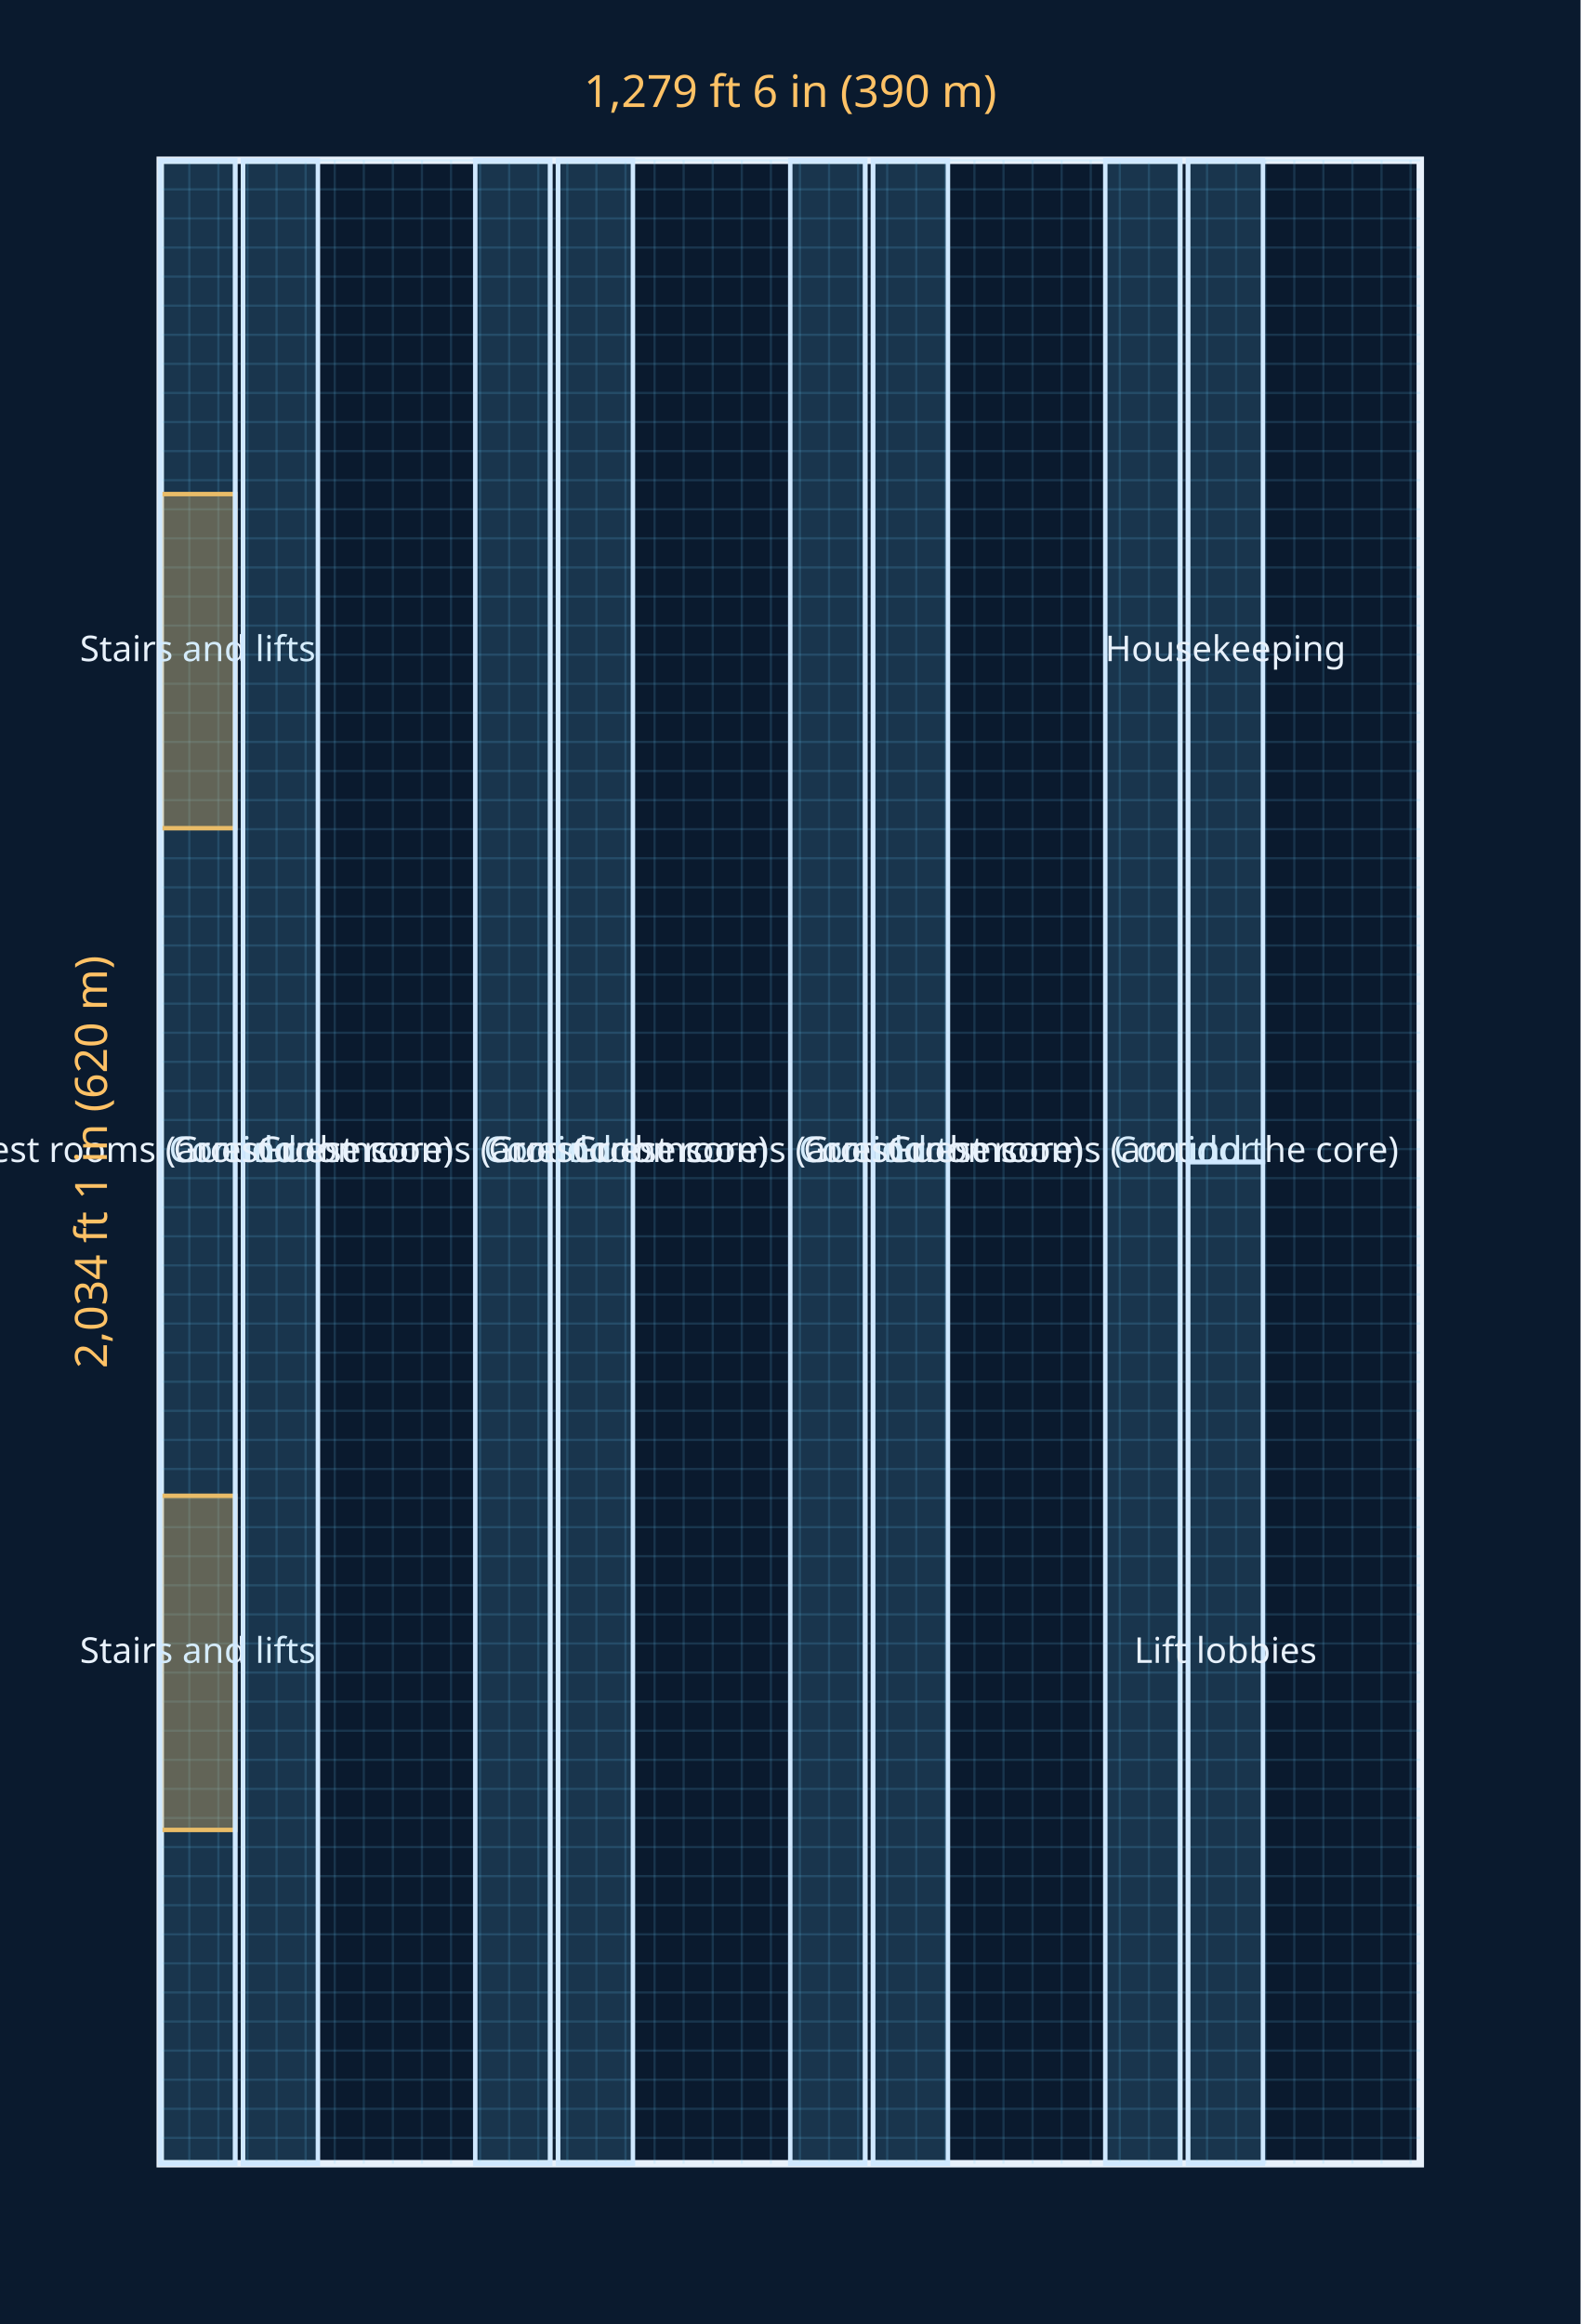
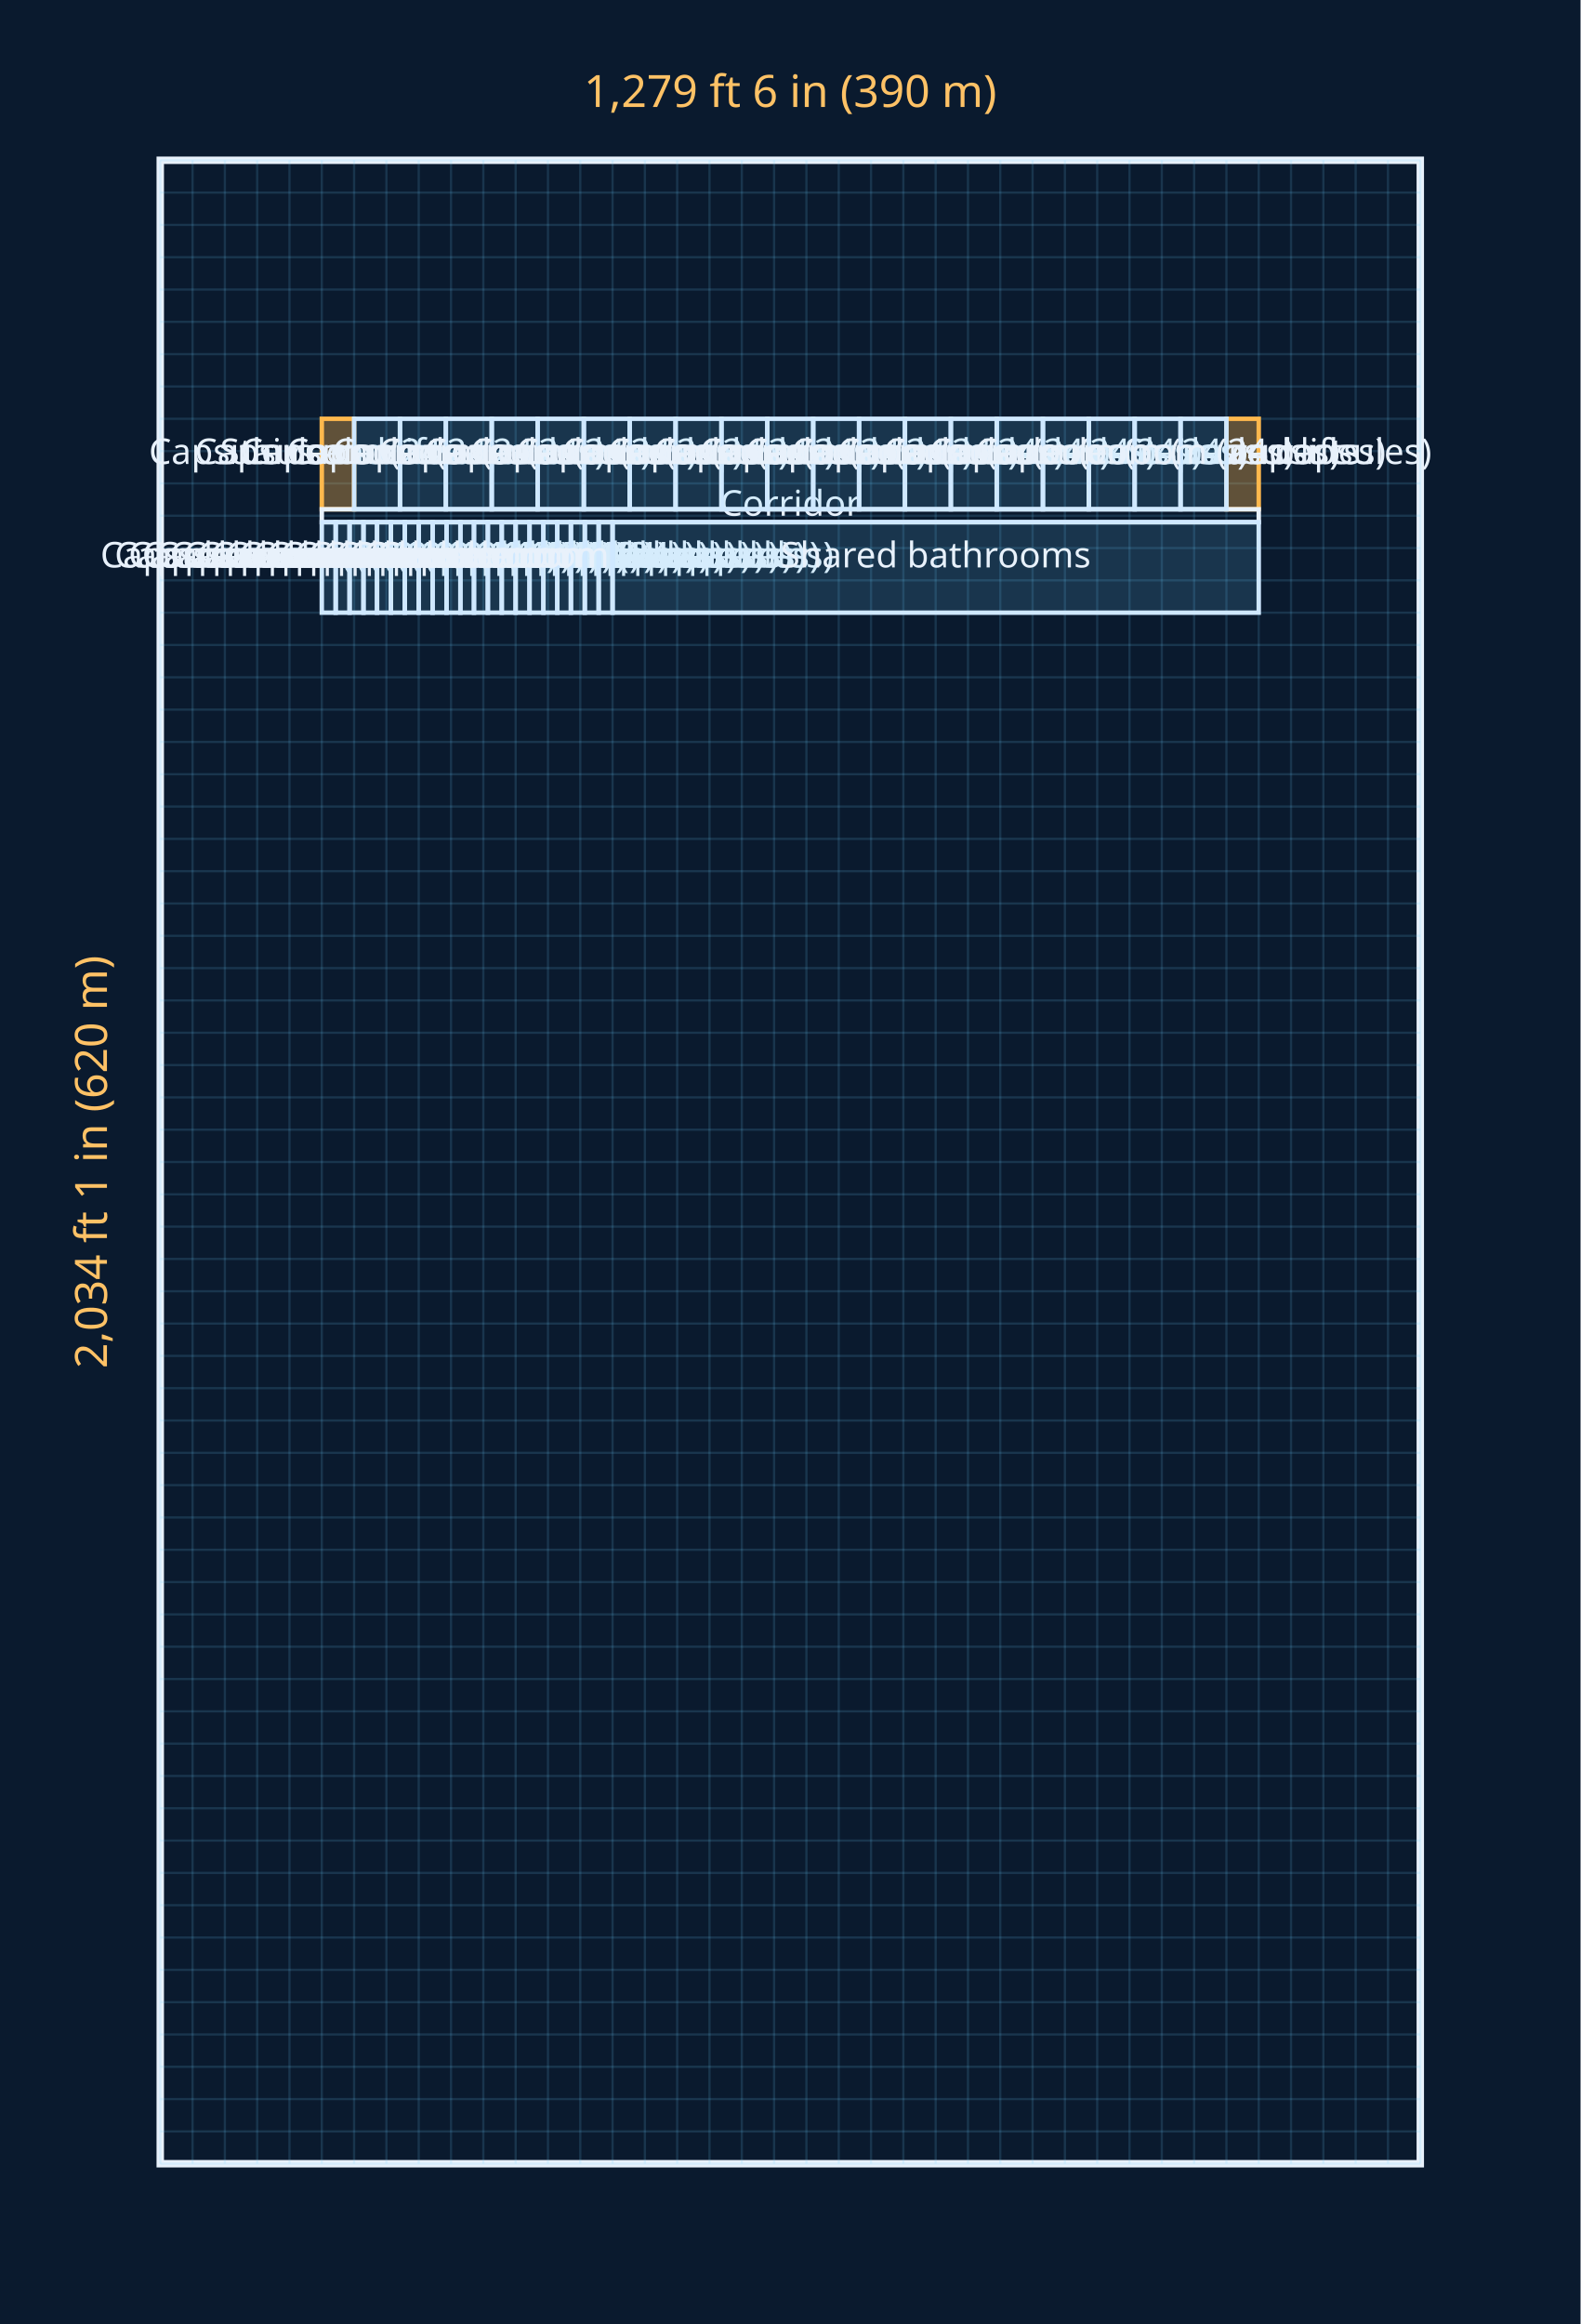
<svg xmlns="http://www.w3.org/2000/svg" viewBox="-49.6 -49.6 489.2 719.2" font-family="Segoe UI, sans-serif">
  <rect x="-49.6" y="-49.6" width="489.2" height="719.2" fill="#0a1a2e" />
  <rect x="0" y="0" width="390.0" height="620.0" fill="none" stroke="#e8f1fb" stroke-width="2.30" />
  <line x1="0.0" y1="0" x2="0.0" y2="620.0" stroke="#6fd0ff" stroke-opacity=".15" stroke-width="0.69" />
-   <line x1="9.0" y1="0" x2="9.0" y2="620.0" stroke="#6fd0ff" stroke-opacity=".15" stroke-width="0.69" />
-   <line x1="18.0" y1="0" x2="18.0" y2="620.0" stroke="#6fd0ff" stroke-opacity=".15" stroke-width="0.69" />
-   <line x1="27.0" y1="0" x2="27.0" y2="620.0" stroke="#6fd0ff" stroke-opacity=".15" stroke-width="0.69" />
-   <line x1="36.0" y1="0" x2="36.0" y2="620.0" stroke="#6fd0ff" stroke-opacity=".15" stroke-width="0.69" />
-   <line x1="45.0" y1="0" x2="45.0" y2="620.0" stroke="#6fd0ff" stroke-opacity=".15" stroke-width="0.69" />
-   <line x1="54.0" y1="0" x2="54.0" y2="620.0" stroke="#6fd0ff" stroke-opacity=".15" stroke-width="0.69" />
-   <line x1="63.0" y1="0" x2="63.0" y2="620.0" stroke="#6fd0ff" stroke-opacity=".15" stroke-width="0.69" />
-   <line x1="72.0" y1="0" x2="72.0" y2="620.0" stroke="#6fd0ff" stroke-opacity=".15" stroke-width="0.69" />
-   <line x1="81.0" y1="0" x2="81.0" y2="620.0" stroke="#6fd0ff" stroke-opacity=".15" stroke-width="0.69" />
+   <line x1="10.0" y1="0" x2="10.0" y2="620.0" stroke="#6fd0ff" stroke-opacity=".15" stroke-width="0.69" />
+   <line x1="20.0" y1="0" x2="20.0" y2="620.0" stroke="#6fd0ff" stroke-opacity=".15" stroke-width="0.69" />
+   <line x1="30.0" y1="0" x2="30.0" y2="620.0" stroke="#6fd0ff" stroke-opacity=".15" stroke-width="0.69" />
+   <line x1="40.0" y1="0" x2="40.0" y2="620.0" stroke="#6fd0ff" stroke-opacity=".15" stroke-width="0.69" />
+   <line x1="50.0" y1="0" x2="50.0" y2="620.0" stroke="#6fd0ff" stroke-opacity=".15" stroke-width="0.69" />
+   <line x1="60.0" y1="0" x2="60.0" y2="620.0" stroke="#6fd0ff" stroke-opacity=".15" stroke-width="0.69" />
+   <line x1="70.0" y1="0" x2="70.0" y2="620.0" stroke="#6fd0ff" stroke-opacity=".15" stroke-width="0.69" />
+   <line x1="80.0" y1="0" x2="80.0" y2="620.0" stroke="#6fd0ff" stroke-opacity=".15" stroke-width="0.69" />
  <line x1="90.0" y1="0" x2="90.0" y2="620.0" stroke="#6fd0ff" stroke-opacity=".15" stroke-width="0.69" />
-   <line x1="99.0" y1="0" x2="99.0" y2="620.0" stroke="#6fd0ff" stroke-opacity=".15" stroke-width="0.69" />
-   <line x1="108.0" y1="0" x2="108.0" y2="620.0" stroke="#6fd0ff" stroke-opacity=".15" stroke-width="0.69" />
-   <line x1="117.0" y1="0" x2="117.0" y2="620.0" stroke="#6fd0ff" stroke-opacity=".15" stroke-width="0.69" />
-   <line x1="126.0" y1="0" x2="126.0" y2="620.0" stroke="#6fd0ff" stroke-opacity=".15" stroke-width="0.69" />
-   <line x1="135.0" y1="0" x2="135.0" y2="620.0" stroke="#6fd0ff" stroke-opacity=".15" stroke-width="0.69" />
-   <line x1="144.0" y1="0" x2="144.0" y2="620.0" stroke="#6fd0ff" stroke-opacity=".15" stroke-width="0.69" />
-   <line x1="153.0" y1="0" x2="153.0" y2="620.0" stroke="#6fd0ff" stroke-opacity=".15" stroke-width="0.69" />
-   <line x1="162.0" y1="0" x2="162.0" y2="620.0" stroke="#6fd0ff" stroke-opacity=".15" stroke-width="0.69" />
-   <line x1="171.0" y1="0" x2="171.0" y2="620.0" stroke="#6fd0ff" stroke-opacity=".15" stroke-width="0.69" />
+   <line x1="100.0" y1="0" x2="100.0" y2="620.0" stroke="#6fd0ff" stroke-opacity=".15" stroke-width="0.69" />
+   <line x1="110.0" y1="0" x2="110.0" y2="620.0" stroke="#6fd0ff" stroke-opacity=".15" stroke-width="0.69" />
+   <line x1="120.0" y1="0" x2="120.0" y2="620.0" stroke="#6fd0ff" stroke-opacity=".15" stroke-width="0.69" />
+   <line x1="130.0" y1="0" x2="130.0" y2="620.0" stroke="#6fd0ff" stroke-opacity=".15" stroke-width="0.69" />
+   <line x1="140.0" y1="0" x2="140.0" y2="620.0" stroke="#6fd0ff" stroke-opacity=".15" stroke-width="0.69" />
+   <line x1="150.0" y1="0" x2="150.0" y2="620.0" stroke="#6fd0ff" stroke-opacity=".15" stroke-width="0.69" />
+   <line x1="160.0" y1="0" x2="160.0" y2="620.0" stroke="#6fd0ff" stroke-opacity=".15" stroke-width="0.69" />
+   <line x1="170.0" y1="0" x2="170.0" y2="620.0" stroke="#6fd0ff" stroke-opacity=".15" stroke-width="0.69" />
  <line x1="180.0" y1="0" x2="180.0" y2="620.0" stroke="#6fd0ff" stroke-opacity=".15" stroke-width="0.69" />
-   <line x1="189.0" y1="0" x2="189.0" y2="620.0" stroke="#6fd0ff" stroke-opacity=".15" stroke-width="0.69" />
-   <line x1="198.0" y1="0" x2="198.0" y2="620.0" stroke="#6fd0ff" stroke-opacity=".15" stroke-width="0.69" />
-   <line x1="207.0" y1="0" x2="207.0" y2="620.0" stroke="#6fd0ff" stroke-opacity=".15" stroke-width="0.69" />
-   <line x1="216.0" y1="0" x2="216.0" y2="620.0" stroke="#6fd0ff" stroke-opacity=".15" stroke-width="0.69" />
-   <line x1="225.0" y1="0" x2="225.0" y2="620.0" stroke="#6fd0ff" stroke-opacity=".15" stroke-width="0.69" />
-   <line x1="234.0" y1="0" x2="234.0" y2="620.0" stroke="#6fd0ff" stroke-opacity=".15" stroke-width="0.69" />
-   <line x1="243.0" y1="0" x2="243.0" y2="620.0" stroke="#6fd0ff" stroke-opacity=".15" stroke-width="0.69" />
-   <line x1="252.0" y1="0" x2="252.0" y2="620.0" stroke="#6fd0ff" stroke-opacity=".15" stroke-width="0.69" />
-   <line x1="261.0" y1="0" x2="261.0" y2="620.0" stroke="#6fd0ff" stroke-opacity=".15" stroke-width="0.69" />
+   <line x1="190.0" y1="0" x2="190.0" y2="620.0" stroke="#6fd0ff" stroke-opacity=".15" stroke-width="0.69" />
+   <line x1="200.0" y1="0" x2="200.0" y2="620.0" stroke="#6fd0ff" stroke-opacity=".15" stroke-width="0.69" />
+   <line x1="210.0" y1="0" x2="210.0" y2="620.0" stroke="#6fd0ff" stroke-opacity=".15" stroke-width="0.69" />
+   <line x1="220.0" y1="0" x2="220.0" y2="620.0" stroke="#6fd0ff" stroke-opacity=".15" stroke-width="0.69" />
+   <line x1="230.0" y1="0" x2="230.0" y2="620.0" stroke="#6fd0ff" stroke-opacity=".15" stroke-width="0.69" />
+   <line x1="240.0" y1="0" x2="240.0" y2="620.0" stroke="#6fd0ff" stroke-opacity=".15" stroke-width="0.69" />
+   <line x1="250.0" y1="0" x2="250.0" y2="620.0" stroke="#6fd0ff" stroke-opacity=".15" stroke-width="0.69" />
+   <line x1="260.0" y1="0" x2="260.0" y2="620.0" stroke="#6fd0ff" stroke-opacity=".15" stroke-width="0.69" />
  <line x1="270.0" y1="0" x2="270.0" y2="620.0" stroke="#6fd0ff" stroke-opacity=".15" stroke-width="0.69" />
-   <line x1="279.0" y1="0" x2="279.0" y2="620.0" stroke="#6fd0ff" stroke-opacity=".15" stroke-width="0.69" />
-   <line x1="288.0" y1="0" x2="288.0" y2="620.0" stroke="#6fd0ff" stroke-opacity=".15" stroke-width="0.69" />
-   <line x1="297.0" y1="0" x2="297.0" y2="620.0" stroke="#6fd0ff" stroke-opacity=".15" stroke-width="0.69" />
-   <line x1="306.0" y1="0" x2="306.0" y2="620.0" stroke="#6fd0ff" stroke-opacity=".15" stroke-width="0.69" />
-   <line x1="315.0" y1="0" x2="315.0" y2="620.0" stroke="#6fd0ff" stroke-opacity=".15" stroke-width="0.69" />
-   <line x1="324.0" y1="0" x2="324.0" y2="620.0" stroke="#6fd0ff" stroke-opacity=".15" stroke-width="0.69" />
-   <line x1="333.0" y1="0" x2="333.0" y2="620.0" stroke="#6fd0ff" stroke-opacity=".15" stroke-width="0.69" />
-   <line x1="342.0" y1="0" x2="342.0" y2="620.0" stroke="#6fd0ff" stroke-opacity=".15" stroke-width="0.69" />
-   <line x1="351.0" y1="0" x2="351.0" y2="620.0" stroke="#6fd0ff" stroke-opacity=".15" stroke-width="0.69" />
+   <line x1="280.0" y1="0" x2="280.0" y2="620.0" stroke="#6fd0ff" stroke-opacity=".15" stroke-width="0.69" />
+   <line x1="290.0" y1="0" x2="290.0" y2="620.0" stroke="#6fd0ff" stroke-opacity=".15" stroke-width="0.69" />
+   <line x1="300.0" y1="0" x2="300.0" y2="620.0" stroke="#6fd0ff" stroke-opacity=".15" stroke-width="0.69" />
+   <line x1="310.0" y1="0" x2="310.0" y2="620.0" stroke="#6fd0ff" stroke-opacity=".15" stroke-width="0.69" />
+   <line x1="320.0" y1="0" x2="320.0" y2="620.0" stroke="#6fd0ff" stroke-opacity=".15" stroke-width="0.69" />
+   <line x1="330.0" y1="0" x2="330.0" y2="620.0" stroke="#6fd0ff" stroke-opacity=".15" stroke-width="0.69" />
+   <line x1="340.0" y1="0" x2="340.0" y2="620.0" stroke="#6fd0ff" stroke-opacity=".15" stroke-width="0.69" />
+   <line x1="350.0" y1="0" x2="350.0" y2="620.0" stroke="#6fd0ff" stroke-opacity=".15" stroke-width="0.69" />
  <line x1="360.0" y1="0" x2="360.0" y2="620.0" stroke="#6fd0ff" stroke-opacity=".15" stroke-width="0.69" />
-   <line x1="369.0" y1="0" x2="369.0" y2="620.0" stroke="#6fd0ff" stroke-opacity=".15" stroke-width="0.69" />
-   <line x1="378.0" y1="0" x2="378.0" y2="620.0" stroke="#6fd0ff" stroke-opacity=".15" stroke-width="0.69" />
-   <line x1="387.0" y1="0" x2="387.0" y2="620.0" stroke="#6fd0ff" stroke-opacity=".15" stroke-width="0.69" />
+   <line x1="370.0" y1="0" x2="370.0" y2="620.0" stroke="#6fd0ff" stroke-opacity=".15" stroke-width="0.69" />
+   <line x1="380.0" y1="0" x2="380.0" y2="620.0" stroke="#6fd0ff" stroke-opacity=".15" stroke-width="0.69" />
+   <line x1="390.0" y1="0" x2="390.0" y2="620.0" stroke="#6fd0ff" stroke-opacity=".15" stroke-width="0.69" />
  <line x1="0" y1="0.0" x2="390.0" y2="0.0" stroke="#6fd0ff" stroke-opacity=".15" stroke-width="0.69" />
-   <line x1="0" y1="9.0" x2="390.0" y2="9.0" stroke="#6fd0ff" stroke-opacity=".15" stroke-width="0.69" />
-   <line x1="0" y1="18.0" x2="390.0" y2="18.0" stroke="#6fd0ff" stroke-opacity=".15" stroke-width="0.69" />
-   <line x1="0" y1="27.0" x2="390.0" y2="27.0" stroke="#6fd0ff" stroke-opacity=".15" stroke-width="0.69" />
-   <line x1="0" y1="36.0" x2="390.0" y2="36.0" stroke="#6fd0ff" stroke-opacity=".15" stroke-width="0.69" />
-   <line x1="0" y1="45.0" x2="390.0" y2="45.0" stroke="#6fd0ff" stroke-opacity=".15" stroke-width="0.69" />
-   <line x1="0" y1="54.0" x2="390.0" y2="54.0" stroke="#6fd0ff" stroke-opacity=".15" stroke-width="0.69" />
-   <line x1="0" y1="63.0" x2="390.0" y2="63.0" stroke="#6fd0ff" stroke-opacity=".15" stroke-width="0.69" />
-   <line x1="0" y1="72.0" x2="390.0" y2="72.0" stroke="#6fd0ff" stroke-opacity=".15" stroke-width="0.69" />
-   <line x1="0" y1="81.0" x2="390.0" y2="81.0" stroke="#6fd0ff" stroke-opacity=".15" stroke-width="0.69" />
+   <line x1="0" y1="10.0" x2="390.0" y2="10.0" stroke="#6fd0ff" stroke-opacity=".15" stroke-width="0.69" />
+   <line x1="0" y1="20.0" x2="390.0" y2="20.0" stroke="#6fd0ff" stroke-opacity=".15" stroke-width="0.69" />
+   <line x1="0" y1="30.0" x2="390.0" y2="30.0" stroke="#6fd0ff" stroke-opacity=".15" stroke-width="0.69" />
+   <line x1="0" y1="40.0" x2="390.0" y2="40.0" stroke="#6fd0ff" stroke-opacity=".15" stroke-width="0.69" />
+   <line x1="0" y1="50.0" x2="390.0" y2="50.0" stroke="#6fd0ff" stroke-opacity=".15" stroke-width="0.69" />
+   <line x1="0" y1="60.0" x2="390.0" y2="60.0" stroke="#6fd0ff" stroke-opacity=".15" stroke-width="0.69" />
+   <line x1="0" y1="70.0" x2="390.0" y2="70.0" stroke="#6fd0ff" stroke-opacity=".15" stroke-width="0.69" />
+   <line x1="0" y1="80.0" x2="390.0" y2="80.0" stroke="#6fd0ff" stroke-opacity=".15" stroke-width="0.69" />
  <line x1="0" y1="90.0" x2="390.0" y2="90.0" stroke="#6fd0ff" stroke-opacity=".15" stroke-width="0.69" />
-   <line x1="0" y1="99.0" x2="390.0" y2="99.0" stroke="#6fd0ff" stroke-opacity=".15" stroke-width="0.69" />
-   <line x1="0" y1="108.0" x2="390.0" y2="108.0" stroke="#6fd0ff" stroke-opacity=".15" stroke-width="0.69" />
-   <line x1="0" y1="117.0" x2="390.0" y2="117.0" stroke="#6fd0ff" stroke-opacity=".15" stroke-width="0.69" />
-   <line x1="0" y1="126.0" x2="390.0" y2="126.0" stroke="#6fd0ff" stroke-opacity=".15" stroke-width="0.69" />
-   <line x1="0" y1="135.0" x2="390.0" y2="135.0" stroke="#6fd0ff" stroke-opacity=".15" stroke-width="0.69" />
-   <line x1="0" y1="144.0" x2="390.0" y2="144.0" stroke="#6fd0ff" stroke-opacity=".15" stroke-width="0.69" />
-   <line x1="0" y1="153.0" x2="390.0" y2="153.0" stroke="#6fd0ff" stroke-opacity=".15" stroke-width="0.69" />
-   <line x1="0" y1="162.0" x2="390.0" y2="162.0" stroke="#6fd0ff" stroke-opacity=".15" stroke-width="0.69" />
-   <line x1="0" y1="171.0" x2="390.0" y2="171.0" stroke="#6fd0ff" stroke-opacity=".15" stroke-width="0.69" />
+   <line x1="0" y1="100.0" x2="390.0" y2="100.0" stroke="#6fd0ff" stroke-opacity=".15" stroke-width="0.69" />
+   <line x1="0" y1="110.0" x2="390.0" y2="110.0" stroke="#6fd0ff" stroke-opacity=".15" stroke-width="0.69" />
+   <line x1="0" y1="120.0" x2="390.0" y2="120.0" stroke="#6fd0ff" stroke-opacity=".15" stroke-width="0.69" />
+   <line x1="0" y1="130.0" x2="390.0" y2="130.0" stroke="#6fd0ff" stroke-opacity=".15" stroke-width="0.69" />
+   <line x1="0" y1="140.0" x2="390.0" y2="140.0" stroke="#6fd0ff" stroke-opacity=".15" stroke-width="0.69" />
+   <line x1="0" y1="150.0" x2="390.0" y2="150.0" stroke="#6fd0ff" stroke-opacity=".15" stroke-width="0.69" />
+   <line x1="0" y1="160.0" x2="390.0" y2="160.0" stroke="#6fd0ff" stroke-opacity=".15" stroke-width="0.69" />
+   <line x1="0" y1="170.0" x2="390.0" y2="170.0" stroke="#6fd0ff" stroke-opacity=".15" stroke-width="0.69" />
  <line x1="0" y1="180.0" x2="390.0" y2="180.0" stroke="#6fd0ff" stroke-opacity=".15" stroke-width="0.69" />
-   <line x1="0" y1="189.0" x2="390.0" y2="189.0" stroke="#6fd0ff" stroke-opacity=".15" stroke-width="0.69" />
-   <line x1="0" y1="198.0" x2="390.0" y2="198.0" stroke="#6fd0ff" stroke-opacity=".15" stroke-width="0.69" />
-   <line x1="0" y1="207.0" x2="390.0" y2="207.0" stroke="#6fd0ff" stroke-opacity=".15" stroke-width="0.69" />
-   <line x1="0" y1="216.0" x2="390.0" y2="216.0" stroke="#6fd0ff" stroke-opacity=".15" stroke-width="0.69" />
-   <line x1="0" y1="225.0" x2="390.0" y2="225.0" stroke="#6fd0ff" stroke-opacity=".15" stroke-width="0.69" />
-   <line x1="0" y1="234.0" x2="390.0" y2="234.0" stroke="#6fd0ff" stroke-opacity=".15" stroke-width="0.69" />
-   <line x1="0" y1="243.0" x2="390.0" y2="243.0" stroke="#6fd0ff" stroke-opacity=".15" stroke-width="0.69" />
-   <line x1="0" y1="252.0" x2="390.0" y2="252.0" stroke="#6fd0ff" stroke-opacity=".15" stroke-width="0.69" />
-   <line x1="0" y1="261.0" x2="390.0" y2="261.0" stroke="#6fd0ff" stroke-opacity=".15" stroke-width="0.69" />
+   <line x1="0" y1="190.0" x2="390.0" y2="190.0" stroke="#6fd0ff" stroke-opacity=".15" stroke-width="0.69" />
+   <line x1="0" y1="200.0" x2="390.0" y2="200.0" stroke="#6fd0ff" stroke-opacity=".15" stroke-width="0.69" />
+   <line x1="0" y1="210.0" x2="390.0" y2="210.0" stroke="#6fd0ff" stroke-opacity=".15" stroke-width="0.69" />
+   <line x1="0" y1="220.0" x2="390.0" y2="220.0" stroke="#6fd0ff" stroke-opacity=".15" stroke-width="0.69" />
+   <line x1="0" y1="230.0" x2="390.0" y2="230.0" stroke="#6fd0ff" stroke-opacity=".15" stroke-width="0.69" />
+   <line x1="0" y1="240.0" x2="390.0" y2="240.0" stroke="#6fd0ff" stroke-opacity=".15" stroke-width="0.69" />
+   <line x1="0" y1="250.0" x2="390.0" y2="250.0" stroke="#6fd0ff" stroke-opacity=".15" stroke-width="0.69" />
+   <line x1="0" y1="260.0" x2="390.0" y2="260.0" stroke="#6fd0ff" stroke-opacity=".15" stroke-width="0.69" />
  <line x1="0" y1="270.0" x2="390.0" y2="270.0" stroke="#6fd0ff" stroke-opacity=".15" stroke-width="0.69" />
-   <line x1="0" y1="279.0" x2="390.0" y2="279.0" stroke="#6fd0ff" stroke-opacity=".15" stroke-width="0.69" />
-   <line x1="0" y1="288.0" x2="390.0" y2="288.0" stroke="#6fd0ff" stroke-opacity=".15" stroke-width="0.69" />
-   <line x1="0" y1="297.0" x2="390.0" y2="297.0" stroke="#6fd0ff" stroke-opacity=".15" stroke-width="0.69" />
-   <line x1="0" y1="306.0" x2="390.0" y2="306.0" stroke="#6fd0ff" stroke-opacity=".15" stroke-width="0.69" />
-   <line x1="0" y1="315.0" x2="390.0" y2="315.0" stroke="#6fd0ff" stroke-opacity=".15" stroke-width="0.69" />
-   <line x1="0" y1="324.0" x2="390.0" y2="324.0" stroke="#6fd0ff" stroke-opacity=".15" stroke-width="0.69" />
-   <line x1="0" y1="333.0" x2="390.0" y2="333.0" stroke="#6fd0ff" stroke-opacity=".15" stroke-width="0.69" />
-   <line x1="0" y1="342.0" x2="390.0" y2="342.0" stroke="#6fd0ff" stroke-opacity=".15" stroke-width="0.69" />
-   <line x1="0" y1="351.0" x2="390.0" y2="351.0" stroke="#6fd0ff" stroke-opacity=".15" stroke-width="0.69" />
+   <line x1="0" y1="280.0" x2="390.0" y2="280.0" stroke="#6fd0ff" stroke-opacity=".15" stroke-width="0.69" />
+   <line x1="0" y1="290.0" x2="390.0" y2="290.0" stroke="#6fd0ff" stroke-opacity=".15" stroke-width="0.69" />
+   <line x1="0" y1="300.0" x2="390.0" y2="300.0" stroke="#6fd0ff" stroke-opacity=".15" stroke-width="0.69" />
+   <line x1="0" y1="310.0" x2="390.0" y2="310.0" stroke="#6fd0ff" stroke-opacity=".15" stroke-width="0.69" />
+   <line x1="0" y1="320.0" x2="390.0" y2="320.0" stroke="#6fd0ff" stroke-opacity=".15" stroke-width="0.69" />
+   <line x1="0" y1="330.0" x2="390.0" y2="330.0" stroke="#6fd0ff" stroke-opacity=".15" stroke-width="0.69" />
+   <line x1="0" y1="340.0" x2="390.0" y2="340.0" stroke="#6fd0ff" stroke-opacity=".15" stroke-width="0.69" />
+   <line x1="0" y1="350.0" x2="390.0" y2="350.0" stroke="#6fd0ff" stroke-opacity=".15" stroke-width="0.69" />
  <line x1="0" y1="360.0" x2="390.0" y2="360.0" stroke="#6fd0ff" stroke-opacity=".15" stroke-width="0.69" />
-   <line x1="0" y1="369.0" x2="390.0" y2="369.0" stroke="#6fd0ff" stroke-opacity=".15" stroke-width="0.69" />
-   <line x1="0" y1="378.0" x2="390.0" y2="378.0" stroke="#6fd0ff" stroke-opacity=".15" stroke-width="0.69" />
-   <line x1="0" y1="387.0" x2="390.0" y2="387.0" stroke="#6fd0ff" stroke-opacity=".15" stroke-width="0.69" />
-   <line x1="0" y1="396.0" x2="390.0" y2="396.0" stroke="#6fd0ff" stroke-opacity=".15" stroke-width="0.69" />
-   <line x1="0" y1="405.0" x2="390.0" y2="405.0" stroke="#6fd0ff" stroke-opacity=".15" stroke-width="0.69" />
-   <line x1="0" y1="414.0" x2="390.0" y2="414.0" stroke="#6fd0ff" stroke-opacity=".15" stroke-width="0.69" />
-   <line x1="0" y1="423.0" x2="390.0" y2="423.0" stroke="#6fd0ff" stroke-opacity=".15" stroke-width="0.69" />
-   <line x1="0" y1="432.0" x2="390.0" y2="432.0" stroke="#6fd0ff" stroke-opacity=".15" stroke-width="0.69" />
-   <line x1="0" y1="441.0" x2="390.0" y2="441.0" stroke="#6fd0ff" stroke-opacity=".15" stroke-width="0.69" />
+   <line x1="0" y1="370.0" x2="390.0" y2="370.0" stroke="#6fd0ff" stroke-opacity=".15" stroke-width="0.69" />
+   <line x1="0" y1="380.0" x2="390.0" y2="380.0" stroke="#6fd0ff" stroke-opacity=".15" stroke-width="0.69" />
+   <line x1="0" y1="390.0" x2="390.0" y2="390.0" stroke="#6fd0ff" stroke-opacity=".15" stroke-width="0.69" />
+   <line x1="0" y1="400.0" x2="390.0" y2="400.0" stroke="#6fd0ff" stroke-opacity=".15" stroke-width="0.69" />
+   <line x1="0" y1="410.0" x2="390.0" y2="410.0" stroke="#6fd0ff" stroke-opacity=".15" stroke-width="0.69" />
+   <line x1="0" y1="420.0" x2="390.0" y2="420.0" stroke="#6fd0ff" stroke-opacity=".15" stroke-width="0.69" />
+   <line x1="0" y1="430.0" x2="390.0" y2="430.0" stroke="#6fd0ff" stroke-opacity=".15" stroke-width="0.69" />
+   <line x1="0" y1="440.0" x2="390.0" y2="440.0" stroke="#6fd0ff" stroke-opacity=".15" stroke-width="0.69" />
  <line x1="0" y1="450.0" x2="390.0" y2="450.0" stroke="#6fd0ff" stroke-opacity=".15" stroke-width="0.69" />
-   <line x1="0" y1="459.0" x2="390.0" y2="459.0" stroke="#6fd0ff" stroke-opacity=".15" stroke-width="0.69" />
-   <line x1="0" y1="468.0" x2="390.0" y2="468.0" stroke="#6fd0ff" stroke-opacity=".15" stroke-width="0.69" />
-   <line x1="0" y1="477.0" x2="390.0" y2="477.0" stroke="#6fd0ff" stroke-opacity=".15" stroke-width="0.69" />
-   <line x1="0" y1="486.0" x2="390.0" y2="486.0" stroke="#6fd0ff" stroke-opacity=".15" stroke-width="0.69" />
-   <line x1="0" y1="495.0" x2="390.0" y2="495.0" stroke="#6fd0ff" stroke-opacity=".15" stroke-width="0.69" />
-   <line x1="0" y1="504.0" x2="390.0" y2="504.0" stroke="#6fd0ff" stroke-opacity=".15" stroke-width="0.69" />
-   <line x1="0" y1="513.0" x2="390.0" y2="513.0" stroke="#6fd0ff" stroke-opacity=".15" stroke-width="0.69" />
-   <line x1="0" y1="522.0" x2="390.0" y2="522.0" stroke="#6fd0ff" stroke-opacity=".15" stroke-width="0.69" />
-   <line x1="0" y1="531.0" x2="390.0" y2="531.0" stroke="#6fd0ff" stroke-opacity=".15" stroke-width="0.69" />
+   <line x1="0" y1="460.0" x2="390.0" y2="460.0" stroke="#6fd0ff" stroke-opacity=".15" stroke-width="0.69" />
+   <line x1="0" y1="470.0" x2="390.0" y2="470.0" stroke="#6fd0ff" stroke-opacity=".15" stroke-width="0.69" />
+   <line x1="0" y1="480.0" x2="390.0" y2="480.0" stroke="#6fd0ff" stroke-opacity=".15" stroke-width="0.69" />
+   <line x1="0" y1="490.0" x2="390.0" y2="490.0" stroke="#6fd0ff" stroke-opacity=".15" stroke-width="0.69" />
+   <line x1="0" y1="500.0" x2="390.0" y2="500.0" stroke="#6fd0ff" stroke-opacity=".15" stroke-width="0.69" />
+   <line x1="0" y1="510.0" x2="390.0" y2="510.0" stroke="#6fd0ff" stroke-opacity=".15" stroke-width="0.69" />
+   <line x1="0" y1="520.0" x2="390.0" y2="520.0" stroke="#6fd0ff" stroke-opacity=".15" stroke-width="0.69" />
+   <line x1="0" y1="530.0" x2="390.0" y2="530.0" stroke="#6fd0ff" stroke-opacity=".15" stroke-width="0.69" />
  <line x1="0" y1="540.0" x2="390.0" y2="540.0" stroke="#6fd0ff" stroke-opacity=".15" stroke-width="0.69" />
-   <line x1="0" y1="549.0" x2="390.0" y2="549.0" stroke="#6fd0ff" stroke-opacity=".15" stroke-width="0.69" />
-   <line x1="0" y1="558.0" x2="390.0" y2="558.0" stroke="#6fd0ff" stroke-opacity=".15" stroke-width="0.69" />
-   <line x1="0" y1="567.0" x2="390.0" y2="567.0" stroke="#6fd0ff" stroke-opacity=".15" stroke-width="0.69" />
-   <line x1="0" y1="576.0" x2="390.0" y2="576.0" stroke="#6fd0ff" stroke-opacity=".15" stroke-width="0.69" />
-   <line x1="0" y1="585.0" x2="390.0" y2="585.0" stroke="#6fd0ff" stroke-opacity=".15" stroke-width="0.69" />
-   <line x1="0" y1="594.0" x2="390.0" y2="594.0" stroke="#6fd0ff" stroke-opacity=".15" stroke-width="0.69" />
-   <line x1="0" y1="603.0" x2="390.0" y2="603.0" stroke="#6fd0ff" stroke-opacity=".15" stroke-width="0.69" />
-   <line x1="0" y1="612.0" x2="390.0" y2="612.0" stroke="#6fd0ff" stroke-opacity=".15" stroke-width="0.69" />
-   <polygon points="0.0,103.3 0.0,206.7 23.2,206.7 23.2,103.3" fill="rgba(255,184,77,.35)" stroke="#ffb84d" stroke-width="1.38" />
-   <text x="11.6" y="155.0" font-size="11.0" fill="#e8f1fb" text-anchor="middle">Stairs and lifts</text>
-   <polygon points="0.0,413.3 0.0,516.7 23.2,516.7 23.2,413.3" fill="rgba(255,184,77,.35)" stroke="#ffb84d" stroke-width="1.38" />
-   <text x="11.6" y="465.0" font-size="11.0" fill="#e8f1fb" text-anchor="middle">Stairs and lifts</text>
-   <polygon points="23.2,0.0 23.2,620.0 25.6,620.0 25.6,0.0" fill="none" stroke="#e8f1fb" stroke-width="1.38" />
-   <text x="24.4" y="310.0" font-size="11.0" fill="#e8f1fb" text-anchor="middle">Corridor</text>
-   <polygon points="120.7,0.0 120.7,620.0 123.1,620.0 123.1,0.0" fill="none" stroke="#e8f1fb" stroke-width="1.38" />
-   <text x="121.9" y="310.0" font-size="11.0" fill="#e8f1fb" text-anchor="middle">Corridor</text>
-   <polygon points="218.2,0.0 218.2,620.0 220.6,620.0 220.6,0.0" fill="none" stroke="#e8f1fb" stroke-width="1.38" />
-   <text x="219.4" y="310.0" font-size="11.0" fill="#e8f1fb" text-anchor="middle">Corridor</text>
-   <polygon points="315.7,0.0 315.7,620.0 318.1,620.0 318.1,0.0" fill="none" stroke="#e8f1fb" stroke-width="1.38" />
-   <text x="316.9" y="310.0" font-size="11.0" fill="#e8f1fb" text-anchor="middle">Corridor</text>
-   <polygon points="0.0,0.0 0.0,620.0 23.2,620.0 23.2,0.0" fill="rgba(111,208,255,.15)" stroke="#cfe8ff" stroke-width="1.38" />
-   <text x="11.6" y="310.0" font-size="11.0" fill="#e8f1fb" text-anchor="middle">Guest rooms (around the core)</text>
-   <polygon points="25.6,0.0 25.6,620.0 48.8,620.0 48.8,0.0" fill="rgba(111,208,255,.15)" stroke="#cfe8ff" stroke-width="1.38" />
-   <text x="37.2" y="310.0" font-size="11.0" fill="#e8f1fb" text-anchor="middle">Guest rooms</text>
-   <polygon points="97.5,0.0 97.5,620.0 120.7,620.0 120.7,0.0" fill="rgba(111,208,255,.15)" stroke="#cfe8ff" stroke-width="1.38" />
-   <text x="109.1" y="310.0" font-size="11.0" fill="#e8f1fb" text-anchor="middle">Guest rooms (around the core)</text>
-   <polygon points="123.1,0.0 123.1,620.0 146.3,620.0 146.3,0.0" fill="rgba(111,208,255,.15)" stroke="#cfe8ff" stroke-width="1.38" />
-   <text x="134.7" y="310.0" font-size="11.0" fill="#e8f1fb" text-anchor="middle">Guest rooms</text>
-   <polygon points="195.0,0.0 195.0,620.0 218.2,620.0 218.2,0.0" fill="rgba(111,208,255,.15)" stroke="#cfe8ff" stroke-width="1.38" />
-   <text x="206.6" y="310.0" font-size="11.0" fill="#e8f1fb" text-anchor="middle">Guest rooms (around the core)</text>
-   <polygon points="220.6,0.0 220.6,620.0 243.8,620.0 243.8,0.0" fill="rgba(111,208,255,.15)" stroke="#cfe8ff" stroke-width="1.38" />
-   <text x="232.2" y="310.0" font-size="11.0" fill="#e8f1fb" text-anchor="middle">Guest rooms</text>
-   <polygon points="292.5,0.0 292.5,620.0 315.7,620.0 315.7,0.0" fill="rgba(111,208,255,.15)" stroke="#cfe8ff" stroke-width="1.38" />
-   <text x="304.1" y="310.0" font-size="11.0" fill="#e8f1fb" text-anchor="middle">Guest rooms (around the core)</text>
-   <polygon points="318.1,0.0 318.1,310.0 341.3,310.0 341.3,0.0" fill="rgba(111,208,255,.15)" stroke="#cfe8ff" stroke-width="1.38" />
-   <text x="329.7" y="155.0" font-size="11.0" fill="#e8f1fb" text-anchor="middle">Housekeeping</text>
-   <polygon points="318.1,310.0 318.1,620.0 341.3,620.0 341.3,310.0" fill="rgba(111,208,255,.15)" stroke="#cfe8ff" stroke-width="1.38" />
-   <text x="329.7" y="465.0" font-size="11.0" fill="#e8f1fb" text-anchor="middle">Lift lobbies</text>
+   <line x1="0" y1="550.0" x2="390.0" y2="550.0" stroke="#6fd0ff" stroke-opacity=".15" stroke-width="0.69" />
+   <line x1="0" y1="560.0" x2="390.0" y2="560.0" stroke="#6fd0ff" stroke-opacity=".15" stroke-width="0.69" />
+   <line x1="0" y1="570.0" x2="390.0" y2="570.0" stroke="#6fd0ff" stroke-opacity=".15" stroke-width="0.69" />
+   <line x1="0" y1="580.0" x2="390.0" y2="580.0" stroke="#6fd0ff" stroke-opacity=".15" stroke-width="0.69" />
+   <line x1="0" y1="590.0" x2="390.0" y2="590.0" stroke="#6fd0ff" stroke-opacity=".15" stroke-width="0.69" />
+   <line x1="0" y1="600.0" x2="390.0" y2="600.0" stroke="#6fd0ff" stroke-opacity=".15" stroke-width="0.69" />
+   <line x1="0" y1="610.0" x2="390.0" y2="610.0" stroke="#6fd0ff" stroke-opacity=".15" stroke-width="0.69" />
+   <line x1="0" y1="620.0" x2="390.0" y2="620.0" stroke="#6fd0ff" stroke-opacity=".15" stroke-width="0.69" />
+   <polygon points="50.0,80.0 60.0,80.0 60.0,108.0 50.0,108.0" fill="rgba(255,184,77,.35)" stroke="#ffb84d" stroke-width="1.38" />
+   <text x="55.0" y="94.0" font-size="11.0" fill="#e8f1fb" text-anchor="middle">Stairs and lifts</text>
+   <polygon points="330.0,80.0 340.0,80.0 340.0,108.0 330.0,108.0" fill="rgba(255,184,77,.35)" stroke="#ffb84d" stroke-width="1.38" />
+   <text x="335.0" y="94.0" font-size="11.0" fill="#e8f1fb" text-anchor="middle">Stairs and lifts</text>
+   <polygon points="50.0,108.0 340.0,108.0 340.0,112.0 50.0,112.0" fill="none" stroke="#e8f1fb" stroke-width="1.38" />
+   <text x="195.0" y="110.0" font-size="11.0" fill="#e8f1fb" text-anchor="middle">Corridor</text>
+   <polygon points="60.0,80.0 74.2,80.0 74.2,108.0 60.0,108.0" fill="rgba(111,208,255,.15)" stroke="#cfe8ff" stroke-width="1.38" />
+   <text x="67.1" y="94.0" font-size="11.0" fill="#e8f1fb" text-anchor="middle">Capsule room (24 capsules)</text>
+   <polygon points="74.2,80.0 88.4,80.0 88.4,108.0 74.2,108.0" fill="rgba(111,208,255,.15)" stroke="#cfe8ff" stroke-width="1.38" />
+   <text x="81.3" y="94.0" font-size="11.0" fill="#e8f1fb" text-anchor="middle">Capsule room (24 capsules)</text>
+   <polygon points="88.4,80.0 102.6,80.0 102.6,108.0 88.4,108.0" fill="rgba(111,208,255,.15)" stroke="#cfe8ff" stroke-width="1.38" />
+   <text x="95.5" y="94.0" font-size="11.0" fill="#e8f1fb" text-anchor="middle">Capsule room (24 capsules)</text>
+   <polygon points="102.6,80.0 116.8,80.0 116.8,108.0 102.6,108.0" fill="rgba(111,208,255,.15)" stroke="#cfe8ff" stroke-width="1.38" />
+   <text x="109.7" y="94.0" font-size="11.0" fill="#e8f1fb" text-anchor="middle">Capsule room (24 capsules)</text>
+   <polygon points="116.8,80.0 131.1,80.0 131.1,108.0 116.8,108.0" fill="rgba(111,208,255,.15)" stroke="#cfe8ff" stroke-width="1.38" />
+   <text x="123.9" y="94.0" font-size="11.0" fill="#e8f1fb" text-anchor="middle">Capsule room (24 capsules)</text>
+   <polygon points="131.1,80.0 145.3,80.0 145.3,108.0 131.1,108.0" fill="rgba(111,208,255,.15)" stroke="#cfe8ff" stroke-width="1.38" />
+   <text x="138.2" y="94.0" font-size="11.0" fill="#e8f1fb" text-anchor="middle">Capsule room (24 capsules)</text>
+   <polygon points="145.3,80.0 159.5,80.0 159.5,108.0 145.3,108.0" fill="rgba(111,208,255,.15)" stroke="#cfe8ff" stroke-width="1.38" />
+   <text x="152.4" y="94.0" font-size="11.0" fill="#e8f1fb" text-anchor="middle">Capsule room (24 capsules)</text>
+   <polygon points="159.5,80.0 173.7,80.0 173.7,108.0 159.5,108.0" fill="rgba(111,208,255,.15)" stroke="#cfe8ff" stroke-width="1.38" />
+   <text x="166.6" y="94.0" font-size="11.0" fill="#e8f1fb" text-anchor="middle">Capsule room (24 capsules)</text>
+   <polygon points="173.7,80.0 187.9,80.0 187.9,108.0 173.7,108.0" fill="rgba(111,208,255,.15)" stroke="#cfe8ff" stroke-width="1.38" />
+   <text x="180.8" y="94.0" font-size="11.0" fill="#e8f1fb" text-anchor="middle">Capsule room (24 capsules)</text>
+   <polygon points="187.9,80.0 202.1,80.0 202.1,108.0 187.9,108.0" fill="rgba(111,208,255,.15)" stroke="#cfe8ff" stroke-width="1.38" />
+   <text x="195.0" y="94.0" font-size="11.0" fill="#e8f1fb" text-anchor="middle">Capsule room (24 capsules)</text>
+   <polygon points="202.1,80.0 216.3,80.0 216.3,108.0 202.1,108.0" fill="rgba(111,208,255,.15)" stroke="#cfe8ff" stroke-width="1.38" />
+   <text x="209.2" y="94.0" font-size="11.0" fill="#e8f1fb" text-anchor="middle">Capsule room (24 capsules)</text>
+   <polygon points="216.3,80.0 230.5,80.0 230.5,108.0 216.3,108.0" fill="rgba(111,208,255,.15)" stroke="#cfe8ff" stroke-width="1.38" />
+   <text x="223.4" y="94.0" font-size="11.0" fill="#e8f1fb" text-anchor="middle">Capsule room (24 capsules)</text>
+   <polygon points="230.5,80.0 244.7,80.0 244.7,108.0 230.5,108.0" fill="rgba(111,208,255,.15)" stroke="#cfe8ff" stroke-width="1.38" />
+   <text x="237.6" y="94.0" font-size="11.0" fill="#e8f1fb" text-anchor="middle">Capsule room (24 capsules)</text>
+   <polygon points="244.7,80.0 258.9,80.0 258.9,108.0 244.7,108.0" fill="rgba(111,208,255,.15)" stroke="#cfe8ff" stroke-width="1.38" />
+   <text x="251.8" y="94.0" font-size="11.0" fill="#e8f1fb" text-anchor="middle">Capsule room (24 capsules)</text>
+   <polygon points="258.9,80.0 273.2,80.0 273.2,108.0 258.9,108.0" fill="rgba(111,208,255,.15)" stroke="#cfe8ff" stroke-width="1.38" />
+   <text x="266.0" y="94.0" font-size="11.0" fill="#e8f1fb" text-anchor="middle">Capsule room (24 capsules)</text>
+   <polygon points="273.2,80.0 287.4,80.0 287.4,108.0 273.2,108.0" fill="rgba(111,208,255,.15)" stroke="#cfe8ff" stroke-width="1.38" />
+   <text x="280.3" y="94.0" font-size="11.0" fill="#e8f1fb" text-anchor="middle">Capsule room (24 capsules)</text>
+   <polygon points="287.4,80.0 301.6,80.0 301.6,108.0 287.4,108.0" fill="rgba(111,208,255,.15)" stroke="#cfe8ff" stroke-width="1.38" />
+   <text x="294.5" y="94.0" font-size="11.0" fill="#e8f1fb" text-anchor="middle">Capsule room (24 capsules)</text>
+   <polygon points="301.6,80.0 315.8,80.0 315.8,108.0 301.6,108.0" fill="rgba(111,208,255,.15)" stroke="#cfe8ff" stroke-width="1.38" />
+   <text x="308.7" y="94.0" font-size="11.0" fill="#e8f1fb" text-anchor="middle">Capsule room (24 capsules)</text>
+   <polygon points="315.8,80.0 330.0,80.0 330.0,108.0 315.8,108.0" fill="rgba(111,208,255,.15)" stroke="#cfe8ff" stroke-width="1.38" />
+   <text x="322.9" y="94.0" font-size="11.0" fill="#e8f1fb" text-anchor="middle">Capsule room (24 capsules)</text>
+   <polygon points="50.0,112.0 54.3,112.0 54.3,140.0 50.0,140.0" fill="rgba(111,208,255,.15)" stroke="#cfe8ff" stroke-width="1.38" />
+   <text x="52.1" y="126.0" font-size="11.0" fill="#e8f1fb" text-anchor="middle">Capsule room (24 capsules)</text>
+   <polygon points="54.3,112.0 58.6,112.0 58.6,140.0 54.3,140.0" fill="rgba(111,208,255,.15)" stroke="#cfe8ff" stroke-width="1.38" />
+   <text x="56.5" y="126.0" font-size="11.0" fill="#e8f1fb" text-anchor="middle">Capsule room (24 capsules)</text>
+   <polygon points="58.6,112.0 62.9,112.0 62.9,140.0 58.6,140.0" fill="rgba(111,208,255,.15)" stroke="#cfe8ff" stroke-width="1.38" />
+   <text x="60.8" y="126.0" font-size="11.0" fill="#e8f1fb" text-anchor="middle">Capsule room (24 capsules)</text>
+   <polygon points="62.9,112.0 67.1,112.0 67.1,140.0 62.9,140.0" fill="rgba(111,208,255,.15)" stroke="#cfe8ff" stroke-width="1.38" />
+   <text x="65.0" y="126.0" font-size="11.0" fill="#e8f1fb" text-anchor="middle">Capsule room (24 capsules)</text>
+   <polygon points="67.1,112.0 71.4,112.0 71.4,140.0 67.1,140.0" fill="rgba(111,208,255,.15)" stroke="#cfe8ff" stroke-width="1.38" />
+   <text x="69.2" y="126.0" font-size="11.0" fill="#e8f1fb" text-anchor="middle">Capsule room (24 capsules)</text>
+   <polygon points="71.4,112.0 75.7,112.0 75.7,140.0 71.4,140.0" fill="rgba(111,208,255,.15)" stroke="#cfe8ff" stroke-width="1.38" />
+   <text x="73.6" y="126.0" font-size="11.0" fill="#e8f1fb" text-anchor="middle">Capsule room (24 capsules)</text>
+   <polygon points="75.7,112.0 80.0,112.0 80.0,140.0 75.7,140.0" fill="rgba(111,208,255,.15)" stroke="#cfe8ff" stroke-width="1.38" />
+   <text x="77.8" y="126.0" font-size="11.0" fill="#e8f1fb" text-anchor="middle">Capsule room (24 capsules)</text>
+   <polygon points="80.0,112.0 84.3,112.0 84.3,140.0 80.0,140.0" fill="rgba(111,208,255,.15)" stroke="#cfe8ff" stroke-width="1.38" />
+   <text x="82.2" y="126.0" font-size="11.0" fill="#e8f1fb" text-anchor="middle">Capsule room (24 capsules)</text>
+   <polygon points="84.3,112.0 88.6,112.0 88.6,140.0 84.3,140.0" fill="rgba(111,208,255,.15)" stroke="#cfe8ff" stroke-width="1.38" />
+   <text x="86.4" y="126.0" font-size="11.0" fill="#e8f1fb" text-anchor="middle">Capsule room (24 capsules)</text>
+   <polygon points="88.6,112.0 92.9,112.0 92.9,140.0 88.6,140.0" fill="rgba(111,208,255,.15)" stroke="#cfe8ff" stroke-width="1.38" />
+   <text x="90.8" y="126.0" font-size="11.0" fill="#e8f1fb" text-anchor="middle">Capsule room (24 capsules)</text>
+   <polygon points="92.9,112.0 97.1,112.0 97.1,140.0 92.9,140.0" fill="rgba(111,208,255,.15)" stroke="#cfe8ff" stroke-width="1.38" />
+   <text x="95.0" y="126.0" font-size="11.0" fill="#e8f1fb" text-anchor="middle">Capsule room (24 capsules)</text>
+   <polygon points="97.1,112.0 101.4,112.0 101.4,140.0 97.1,140.0" fill="rgba(111,208,255,.15)" stroke="#cfe8ff" stroke-width="1.38" />
+   <text x="99.2" y="126.0" font-size="11.0" fill="#e8f1fb" text-anchor="middle">Capsule room (24 capsules)</text>
+   <polygon points="101.4,112.0 105.7,112.0 105.7,140.0 101.4,140.0" fill="rgba(111,208,255,.15)" stroke="#cfe8ff" stroke-width="1.38" />
+   <text x="103.6" y="126.0" font-size="11.0" fill="#e8f1fb" text-anchor="middle">Capsule room (24 capsules)</text>
+   <polygon points="105.7,112.0 110.0,112.0 110.0,140.0 105.7,140.0" fill="rgba(111,208,255,.15)" stroke="#cfe8ff" stroke-width="1.38" />
+   <text x="107.8" y="126.0" font-size="11.0" fill="#e8f1fb" text-anchor="middle">Capsule room (24 capsules)</text>
+   <polygon points="110.0,112.0 114.3,112.0 114.3,140.0 110.0,140.0" fill="rgba(111,208,255,.15)" stroke="#cfe8ff" stroke-width="1.38" />
+   <text x="112.2" y="126.0" font-size="11.0" fill="#e8f1fb" text-anchor="middle">Capsule room (24 capsules)</text>
+   <polygon points="114.3,112.0 118.6,112.0 118.6,140.0 114.3,140.0" fill="rgba(111,208,255,.15)" stroke="#cfe8ff" stroke-width="1.38" />
+   <text x="116.4" y="126.0" font-size="11.0" fill="#e8f1fb" text-anchor="middle">Capsule room (24 capsules)</text>
+   <polygon points="118.6,112.0 122.9,112.0 122.9,140.0 118.6,140.0" fill="rgba(111,208,255,.15)" stroke="#cfe8ff" stroke-width="1.38" />
+   <text x="120.8" y="126.0" font-size="11.0" fill="#e8f1fb" text-anchor="middle">Capsule room (24 capsules)</text>
+   <polygon points="122.9,112.0 127.1,112.0 127.1,140.0 122.9,140.0" fill="rgba(111,208,255,.15)" stroke="#cfe8ff" stroke-width="1.38" />
+   <text x="125.0" y="126.0" font-size="11.0" fill="#e8f1fb" text-anchor="middle">Capsule room (24 capsules)</text>
+   <polygon points="127.1,112.0 131.4,112.0 131.4,140.0 127.1,140.0" fill="rgba(111,208,255,.15)" stroke="#cfe8ff" stroke-width="1.38" />
+   <text x="129.2" y="126.0" font-size="11.0" fill="#e8f1fb" text-anchor="middle">Capsule room (24 capsules)</text>
+   <polygon points="131.4,112.0 135.7,112.0 135.7,140.0 131.4,140.0" fill="rgba(111,208,255,.15)" stroke="#cfe8ff" stroke-width="1.38" />
+   <text x="133.6" y="126.0" font-size="11.0" fill="#e8f1fb" text-anchor="middle">Capsule room (24 capsules)</text>
+   <polygon points="135.7,112.0 140.0,112.0 140.0,140.0 135.7,140.0" fill="rgba(111,208,255,.15)" stroke="#cfe8ff" stroke-width="1.38" />
+   <text x="137.8" y="126.0" font-size="11.0" fill="#e8f1fb" text-anchor="middle">Capsule room (24 capsules)</text>
+   <polygon points="140.0,112.0 340.0,112.0 340.0,140.0 140.0,140.0" fill="rgba(111,208,255,.15)" stroke="#cfe8ff" stroke-width="1.38" />
+   <text x="240.0" y="126.0" font-size="11.0" fill="#e8f1fb" text-anchor="middle">Shared bathrooms</text>
  <text x="195.0" y="-16.5" font-size="13.8" fill="#ffc266" text-anchor="middle">1,279 ft 6 in (390 m)</text>
  <text x="-16.5" y="310.0" font-size="13.8" fill="#ffc266" text-anchor="middle" transform="rotate(-90 -16.5 310.0)">2,034 ft 1 in (620 m)</text>
</svg>
